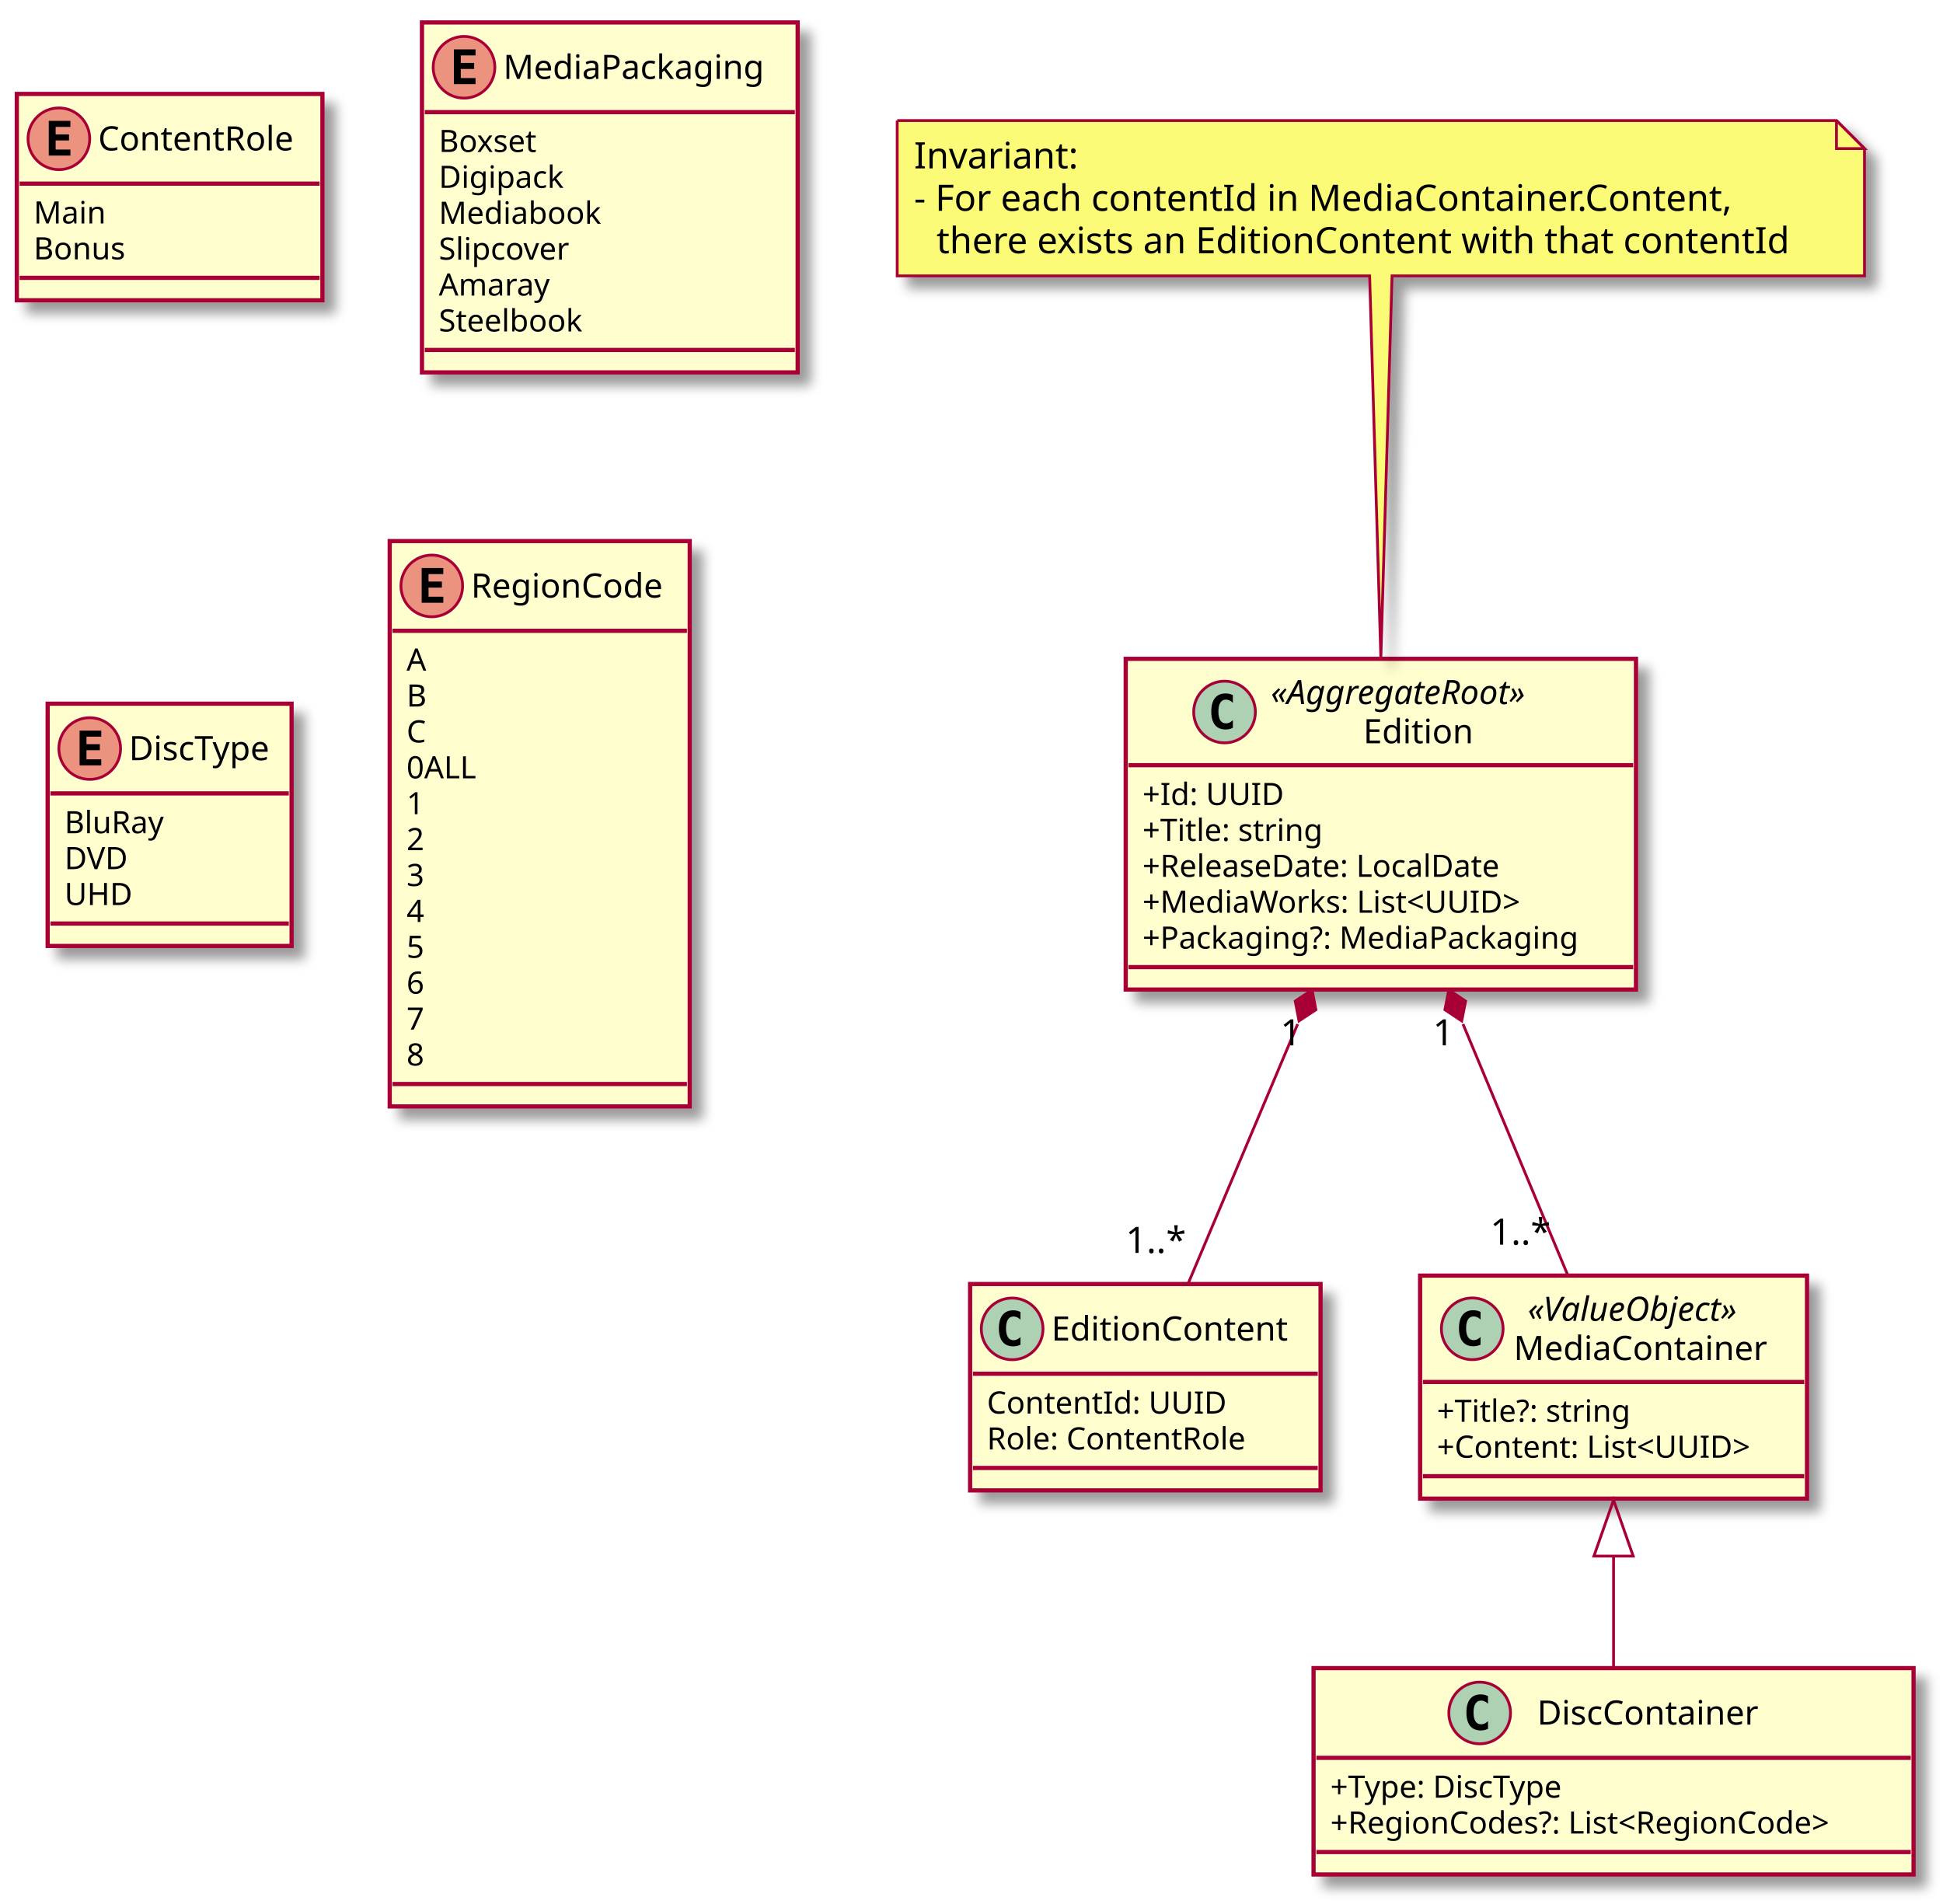
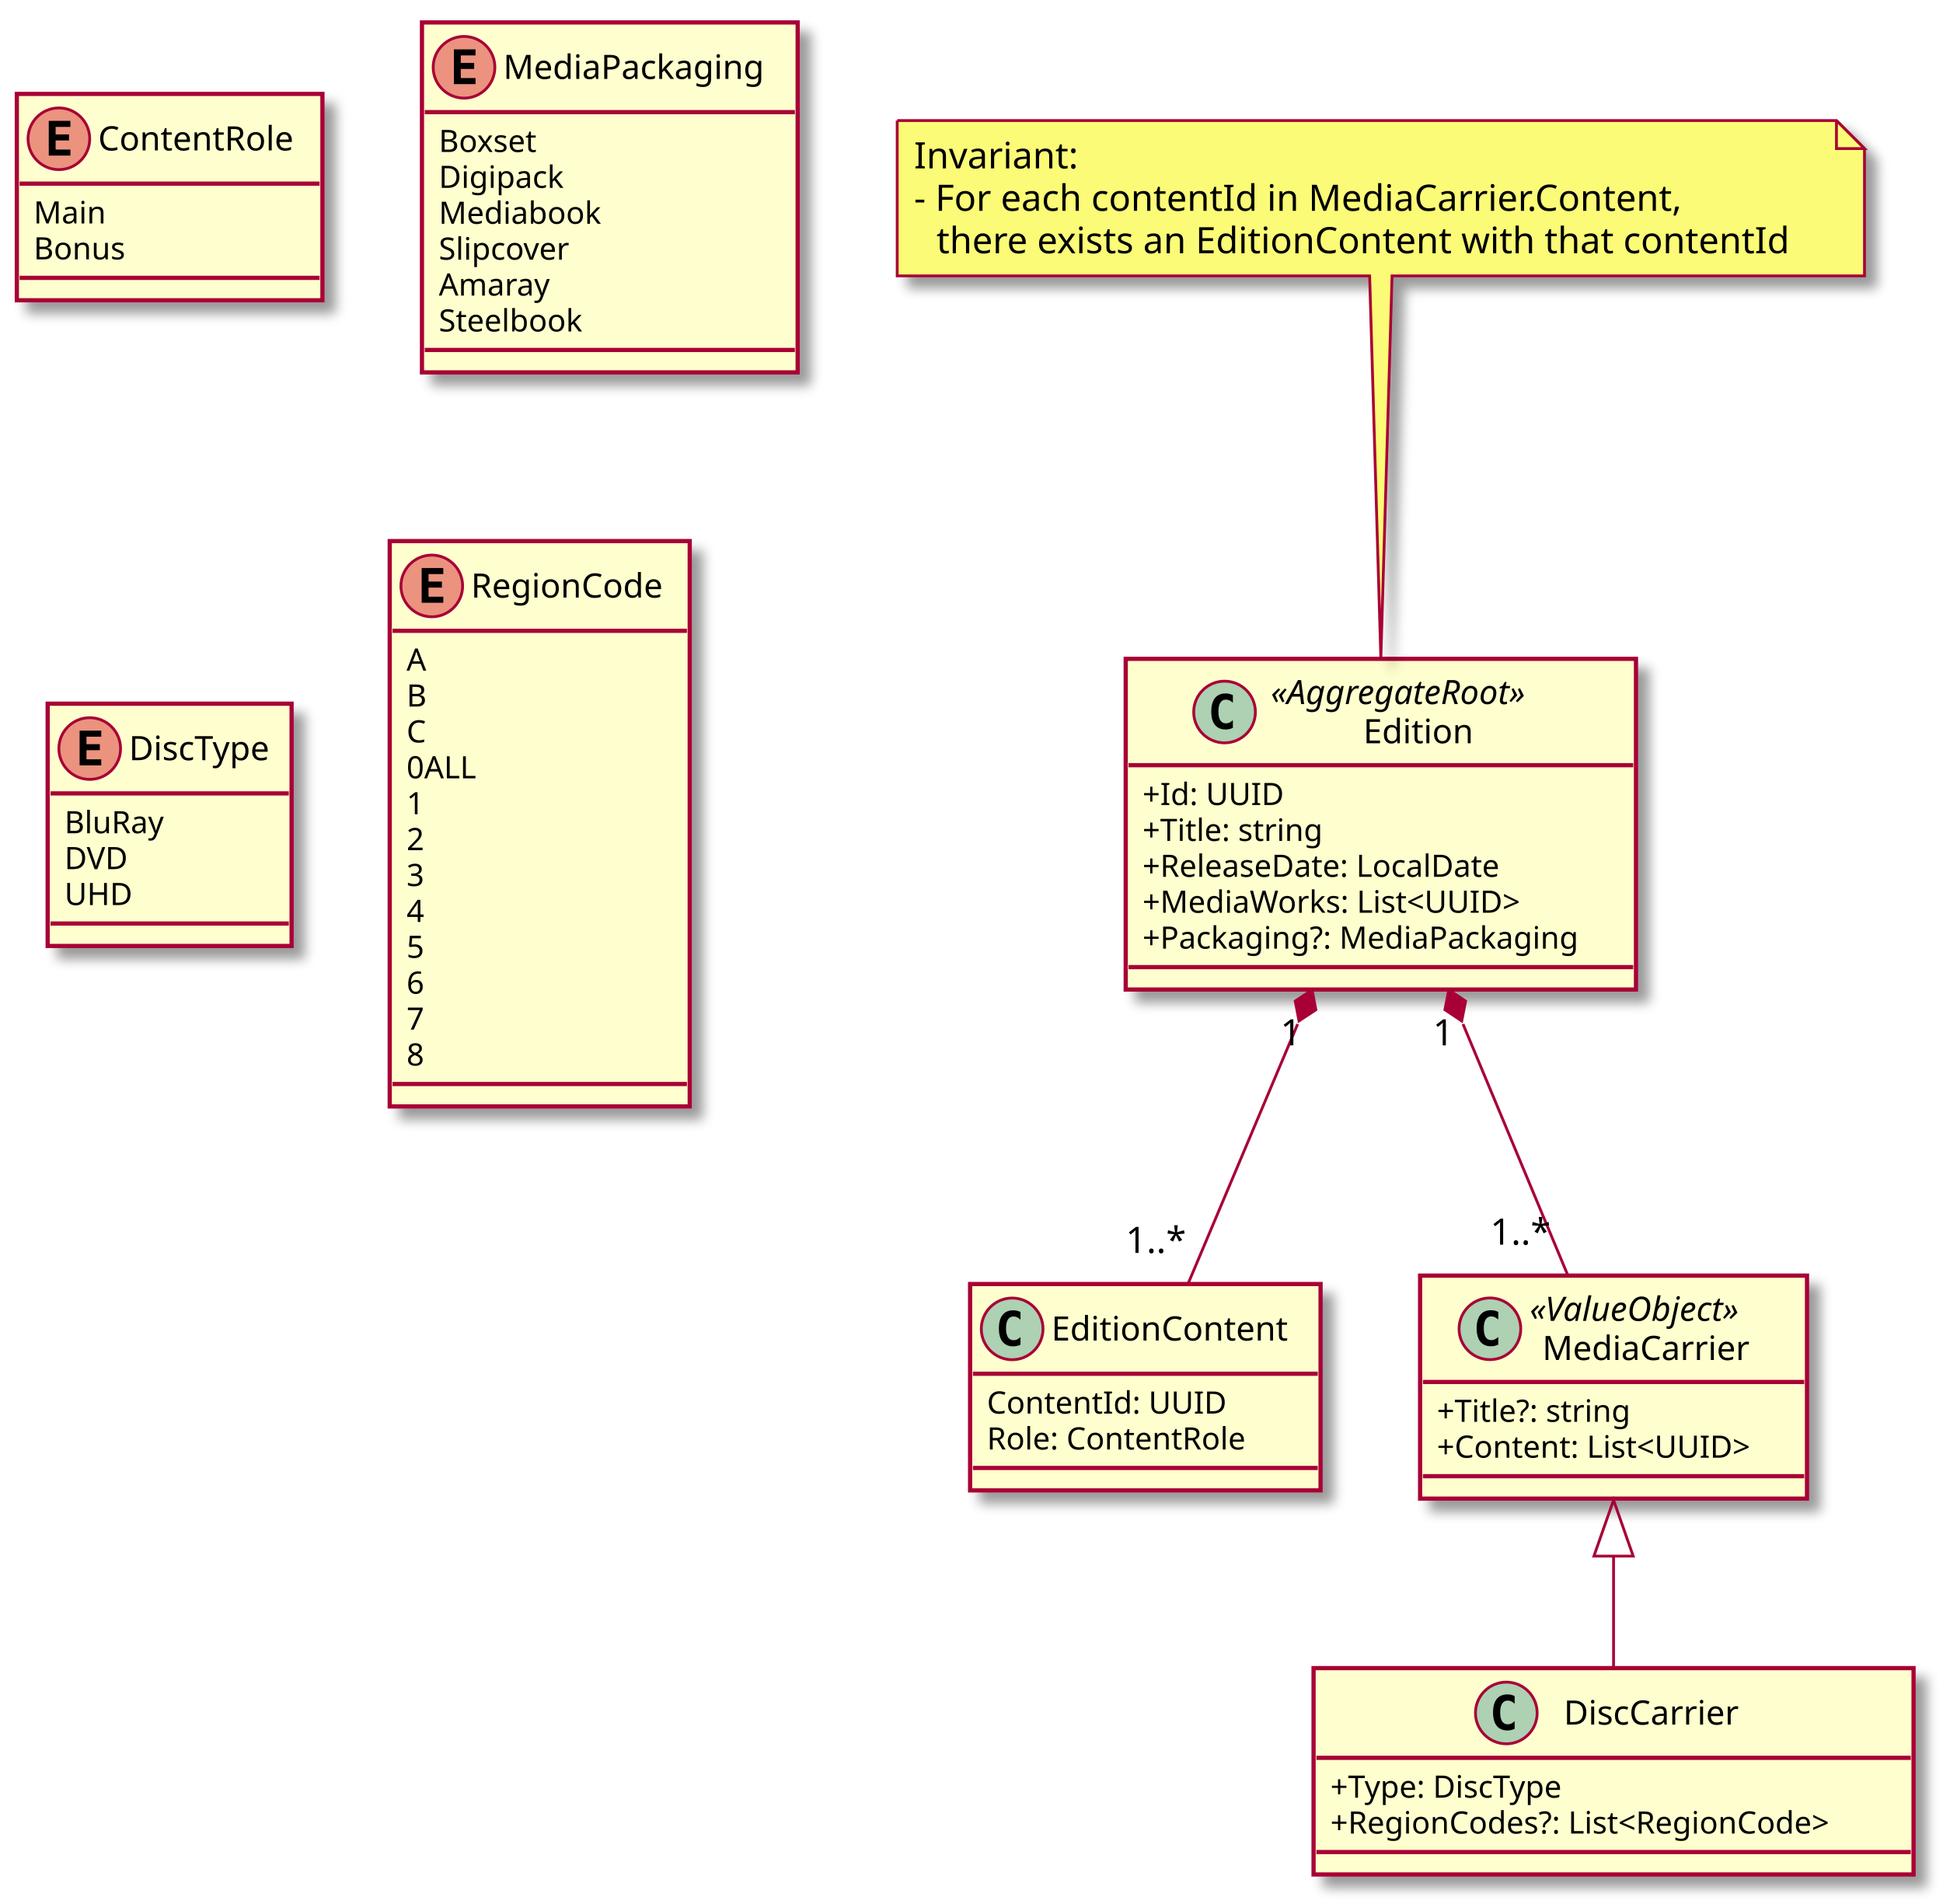
<svg xmlns="http://www.w3.org/2000/svg" contentScriptType="application/ecmascript" contentStyleType="text/css" height="679px" preserveAspectRatio="none" style="width:693px;height:679px;" version="1.1" viewBox="0 0 693 679" width="693px" zoomAndPan="magnify">
  <defs>
-     <filter height="300%" id="f1rwgvuwzlitzu" width="300%" x="-1" y="-1">
+     <filter height="300%" id="f1fdaeiz782fne" width="300%" x="-1" y="-1">
      <feGaussianBlur result="blurOut" stdDeviation="2.0" />
      <feColorMatrix in="blurOut" result="blurOut2" type="matrix" values="0 0 0 0 0 0 0 0 0 0 0 0 0 0 0 0 0 0 .4 0" />
      <feOffset dx="4.0" dy="4.0" in="blurOut2" result="blurOut3" />
      <feBlend in="SourceGraphic" in2="blurOut3" mode="normal" />
    </filter>
  </defs>
  <g>
-     <rect fill="#FEFECE" filter="url(#f1rwgvuwzlitzu)" height="117.961" id="Edition" style="stroke: #A80036; stroke-width: 1.5;" width="182" x="401.5" y="235" />
+     <rect fill="#FEFECE" filter="url(#f1fdaeiz782fne)" height="117.961" id="Edition" style="stroke: #A80036; stroke-width: 1.5;" width="182" x="401.5" y="235" />
    <ellipse cx="436.75" cy="253.969" fill="#ADD1B2" rx="11" ry="11" style="stroke: #A80036; stroke-width: 1.0;" />
    <path d="M439.719,259.609 Q439.141,259.906 438.5,260.047 Q437.859,260.203 437.156,260.203 Q434.656,260.203 433.328,258.562 Q432.016,256.906 432.016,253.781 Q432.016,250.656 433.328,249 Q434.656,247.344 437.156,247.344 Q437.859,247.344 438.5,247.5 Q439.156,247.656 439.719,247.953 L439.719,250.672 Q439.094,250.094 438.5,249.828 Q437.906,249.547 437.281,249.547 Q435.938,249.547 435.25,250.625 Q434.562,251.688 434.562,253.781 Q434.562,255.875 435.25,256.953 Q435.938,258.016 437.281,258.016 Q437.906,258.016 438.5,257.75 Q439.094,257.469 439.719,256.891 L439.719,259.609 Z " />
    <text fill="#000000" font-family="sans-serif" font-size="12" font-style="italic" lengthAdjust="spacingAndGlyphs" textLength="109" x="453.25" y="251.139">«AggregateRoot»</text>
    <text fill="#000000" font-family="sans-serif" font-size="12" lengthAdjust="spacingAndGlyphs" textLength="43" x="486.25" y="265.107">Edition</text>
    <line style="stroke: #A80036; stroke-width: 1.5;" x1="402.5" x2="582.5" y1="272.938" y2="272.938" />
    <text fill="#000000" font-family="sans-serif" font-size="11" lengthAdjust="spacingAndGlyphs" textLength="54" x="407.5" y="287.148">+Id: UUID</text>
    <text fill="#000000" font-family="sans-serif" font-size="11" lengthAdjust="spacingAndGlyphs" textLength="74" x="407.5" y="299.953">+Title: string</text>
    <text fill="#000000" font-family="sans-serif" font-size="11" lengthAdjust="spacingAndGlyphs" textLength="143" x="407.5" y="312.757">+ReleaseDate: LocalDate</text>
    <text fill="#000000" font-family="sans-serif" font-size="11" lengthAdjust="spacingAndGlyphs" textLength="149" x="407.5" y="325.562">+MediaWorks: List&lt;UUID&gt;</text>
    <text fill="#000000" font-family="sans-serif" font-size="11" lengthAdjust="spacingAndGlyphs" textLength="170" x="407.5" y="338.367">+Packaging?: MediaPackaging</text>
    <line style="stroke: #A80036; stroke-width: 1.5;" x1="402.5" x2="582.5" y1="344.961" y2="344.961" />
-     <path d="M320,43 L320,98.398 A0,0 0 0 0 320,98.398 L488.5,98.398 L492.5,234.63 L496.5,98.398 L665,98.398 A0,0 0 0 0 665,98.398 L665,53 L655,43 L320,43 A0,0 0 0 0 320,43 " fill="#FBFB77" filter="url(#f1rwgvuwzlitzu)" style="stroke: #A80036; stroke-width: 1.0;" />
+     <path d="M320,43 L320,98.398 A0,0 0 0 0 320,98.398 L488.5,98.398 L492.5,234.63 L496.5,98.398 L665,98.398 A0,0 0 0 0 665,98.398 L665,53 L655,43 L320,43 A0,0 0 0 0 320,43 " fill="#FBFB77" filter="url(#f1fdaeiz782fne)" style="stroke: #A80036; stroke-width: 1.0;" />
    <path d="M655,43 L655,53 L665,53 L655,43 " fill="#FBFB77" style="stroke: #A80036; stroke-width: 1.0;" />
    <text fill="#000000" font-family="sans-serif" font-size="13" lengthAdjust="spacingAndGlyphs" textLength="59" x="326" y="60.067">Invariant:</text>
-     <text fill="#000000" font-family="sans-serif" font-size="13" lengthAdjust="spacingAndGlyphs" textLength="306" x="326" y="75.2">- For each contentId in MediaContainer.Content,</text>
+     <text fill="#000000" font-family="sans-serif" font-size="13" lengthAdjust="spacingAndGlyphs" textLength="287" x="326" y="75.2">- For each contentId in MediaCarrier.Content,</text>
    <text fill="#000000" font-family="sans-serif" font-size="13" lengthAdjust="spacingAndGlyphs" textLength="316" x="334" y="90.332">there exists an EditionContent with that contentId</text>
-     <rect fill="#FEFECE" filter="url(#f1rwgvuwzlitzu)" height="73.609" id="EditionContent" style="stroke: #A80036; stroke-width: 1.5;" width="125" x="346" y="458" />
+     <rect fill="#FEFECE" filter="url(#f1fdaeiz782fne)" height="73.609" id="EditionContent" style="stroke: #A80036; stroke-width: 1.5;" width="125" x="346" y="458" />
    <ellipse cx="361" cy="474" fill="#ADD1B2" rx="11" ry="11" style="stroke: #A80036; stroke-width: 1.0;" />
    <path d="M363.969,479.641 Q363.391,479.938 362.75,480.078 Q362.109,480.234 361.406,480.234 Q358.906,480.234 357.578,478.594 Q356.266,476.938 356.266,473.812 Q356.266,470.688 357.578,469.031 Q358.906,467.375 361.406,467.375 Q362.109,467.375 362.75,467.531 Q363.406,467.688 363.969,467.984 L363.969,470.703 Q363.344,470.125 362.75,469.859 Q362.156,469.578 361.531,469.578 Q360.188,469.578 359.5,470.656 Q358.812,471.719 358.812,473.812 Q358.812,475.906 359.5,476.984 Q360.188,478.047 361.531,478.047 Q362.156,478.047 362.75,477.781 Q363.344,477.5 363.969,476.922 L363.969,479.641 Z " />
    <text fill="#000000" font-family="sans-serif" font-size="12" lengthAdjust="spacingAndGlyphs" textLength="93" x="375" y="478.154">EditionContent</text>
    <line style="stroke: #A80036; stroke-width: 1.5;" x1="347" x2="470" y1="490" y2="490" />
    <text fill="#000000" font-family="sans-serif" font-size="11" lengthAdjust="spacingAndGlyphs" textLength="89" x="352" y="504.21">ContentId: UUID</text>
    <text fill="#000000" font-family="sans-serif" font-size="11" lengthAdjust="spacingAndGlyphs" textLength="100" x="352" y="517.015">Role: ContentRole</text>
    <line style="stroke: #A80036; stroke-width: 1.5;" x1="347" x2="470" y1="523.609" y2="523.609" />
-     <rect fill="#FEFECE" filter="url(#f1rwgvuwzlitzu)" height="73.609" id="ContentRole" style="stroke: #A80036; stroke-width: 1.5;" width="109" x="6" y="33.5" />
+     <rect fill="#FEFECE" filter="url(#f1fdaeiz782fne)" height="73.609" id="ContentRole" style="stroke: #A80036; stroke-width: 1.5;" width="109" x="6" y="33.5" />
    <ellipse cx="21" cy="49.5" fill="#EB937F" rx="11" ry="11" style="stroke: #A80036; stroke-width: 1.0;" />
    <path d="M25.109,55.5 L17.391,55.5 L17.391,43.109 L25.109,43.109 L25.109,45.266 L19.844,45.266 L19.844,47.938 L24.609,47.938 L24.609,50.094 L19.844,50.094 L19.844,53.344 L25.109,53.344 L25.109,55.5 Z " />
    <text fill="#000000" font-family="sans-serif" font-size="12" lengthAdjust="spacingAndGlyphs" textLength="77" x="35" y="53.654">ContentRole</text>
    <line style="stroke: #A80036; stroke-width: 1.5;" x1="7" x2="114" y1="65.5" y2="65.5" />
    <text fill="#000000" font-family="sans-serif" font-size="11" lengthAdjust="spacingAndGlyphs" textLength="26" x="12" y="79.71">Main</text>
    <text fill="#000000" font-family="sans-serif" font-size="11" lengthAdjust="spacingAndGlyphs" textLength="36" x="12" y="92.515">Bonus</text>
    <line style="stroke: #A80036; stroke-width: 1.5;" x1="7" x2="114" y1="99.109" y2="99.109" />
-     <rect fill="#FEFECE" filter="url(#f1rwgvuwzlitzu)" height="79.547" id="MediaContainer" style="stroke: #A80036; stroke-width: 1.5;" width="138" x="506.5" y="455" />
-     <ellipse cx="525.1" cy="473.969" fill="#ADD1B2" rx="11" ry="11" style="stroke: #A80036; stroke-width: 1.0;" />
-     <path d="M528.069,479.609 Q527.491,479.906 526.85,480.047 Q526.209,480.203 525.506,480.203 Q523.006,480.203 521.678,478.562 Q520.366,476.906 520.366,473.781 Q520.366,470.656 521.678,469 Q523.006,467.344 525.506,467.344 Q526.209,467.344 526.85,467.5 Q527.506,467.656 528.069,467.953 L528.069,470.672 Q527.444,470.094 526.85,469.828 Q526.256,469.547 525.631,469.547 Q524.288,469.547 523.6,470.625 Q522.913,471.688 522.913,473.781 Q522.913,475.875 523.6,476.953 Q524.288,478.016 525.631,478.016 Q526.256,478.016 526.85,477.75 Q527.444,477.469 528.069,476.891 L528.069,479.609 Z " />
-     <text fill="#000000" font-family="sans-serif" font-size="12" font-style="italic" lengthAdjust="spacingAndGlyphs" textLength="88" x="544.9" y="471.139">«ValueObject»</text>
-     <text fill="#000000" font-family="sans-serif" font-size="12" lengthAdjust="spacingAndGlyphs" textLength="98" x="539.9" y="485.107">MediaContainer</text>
+     <rect fill="#FEFECE" filter="url(#f1fdaeiz782fne)" height="79.547" id="MediaCarrier" style="stroke: #A80036; stroke-width: 1.5;" width="138" x="506.5" y="455" />
+     <ellipse cx="531.4" cy="473.969" fill="#ADD1B2" rx="11" ry="11" style="stroke: #A80036; stroke-width: 1.0;" />
+     <path d="M534.369,479.609 Q533.791,479.906 533.15,480.047 Q532.509,480.203 531.806,480.203 Q529.306,480.203 527.978,478.562 Q526.666,476.906 526.666,473.781 Q526.666,470.656 527.978,469 Q529.306,467.344 531.806,467.344 Q532.509,467.344 533.15,467.5 Q533.806,467.656 534.369,467.953 L534.369,470.672 Q533.744,470.094 533.15,469.828 Q532.556,469.547 531.931,469.547 Q530.587,469.547 529.9,470.625 Q529.212,471.688 529.212,473.781 Q529.212,475.875 529.9,476.953 Q530.587,478.016 531.931,478.016 Q532.556,478.016 533.15,477.75 Q533.744,477.469 534.369,476.891 L534.369,479.609 Z " />
+     <text fill="#000000" font-family="sans-serif" font-size="12" font-style="italic" lengthAdjust="spacingAndGlyphs" textLength="88" x="545.6" y="471.139">«ValueObject»</text>
+     <text fill="#000000" font-family="sans-serif" font-size="12" lengthAdjust="spacingAndGlyphs" textLength="79" x="550.1" y="485.107">MediaCarrier</text>
    <line style="stroke: #A80036; stroke-width: 1.5;" x1="507.5" x2="643.5" y1="492.938" y2="492.938" />
    <text fill="#000000" font-family="sans-serif" font-size="11" lengthAdjust="spacingAndGlyphs" textLength="80" x="512.5" y="507.148">+Title?: string</text>
    <text fill="#000000" font-family="sans-serif" font-size="11" lengthAdjust="spacingAndGlyphs" textLength="126" x="512.5" y="519.953">+Content: List&lt;UUID&gt;</text>
    <line style="stroke: #A80036; stroke-width: 1.5;" x1="507.5" x2="643.5" y1="526.547" y2="526.547" />
-     <rect fill="#FEFECE" filter="url(#f1rwgvuwzlitzu)" height="73.609" id="DiscContainer" style="stroke: #A80036; stroke-width: 1.5;" width="214" x="468.5" y="595" />
-     <ellipse cx="527.75" cy="611" fill="#ADD1B2" rx="11" ry="11" style="stroke: #A80036; stroke-width: 1.0;" />
-     <path d="M530.719,616.641 Q530.141,616.938 529.5,617.078 Q528.859,617.234 528.156,617.234 Q525.656,617.234 524.328,615.594 Q523.016,613.938 523.016,610.812 Q523.016,607.688 524.328,606.031 Q525.656,604.375 528.156,604.375 Q528.859,604.375 529.5,604.531 Q530.156,604.688 530.719,604.984 L530.719,607.703 Q530.094,607.125 529.5,606.859 Q528.906,606.578 528.281,606.578 Q526.938,606.578 526.25,607.656 Q525.562,608.719 525.562,610.812 Q525.562,612.906 526.25,613.984 Q526.938,615.047 528.281,615.047 Q528.906,615.047 529.5,614.781 Q530.094,614.5 530.719,613.922 L530.719,616.641 Z " />
-     <text fill="#000000" font-family="sans-serif" font-size="12" lengthAdjust="spacingAndGlyphs" textLength="87" x="548.25" y="615.154">DiscContainer</text>
+     <rect fill="#FEFECE" filter="url(#f1fdaeiz782fne)" height="73.609" id="DiscCarrier" style="stroke: #A80036; stroke-width: 1.5;" width="214" x="468.5" y="595" />
+     <ellipse cx="537.25" cy="611" fill="#ADD1B2" rx="11" ry="11" style="stroke: #A80036; stroke-width: 1.0;" />
+     <path d="M540.219,616.641 Q539.641,616.938 539,617.078 Q538.359,617.234 537.656,617.234 Q535.156,617.234 533.828,615.594 Q532.516,613.938 532.516,610.812 Q532.516,607.688 533.828,606.031 Q535.156,604.375 537.656,604.375 Q538.359,604.375 539,604.531 Q539.656,604.688 540.219,604.984 L540.219,607.703 Q539.594,607.125 539,606.859 Q538.406,606.578 537.781,606.578 Q536.438,606.578 535.75,607.656 Q535.062,608.719 535.062,610.812 Q535.062,612.906 535.75,613.984 Q536.438,615.047 537.781,615.047 Q538.406,615.047 539,614.781 Q539.594,614.5 540.219,613.922 L540.219,616.641 Z " />
+     <text fill="#000000" font-family="sans-serif" font-size="12" lengthAdjust="spacingAndGlyphs" textLength="68" x="557.75" y="615.154">DiscCarrier</text>
    <line style="stroke: #A80036; stroke-width: 1.5;" x1="469.5" x2="681.5" y1="627" y2="627" />
    <text fill="#000000" font-family="sans-serif" font-size="11" lengthAdjust="spacingAndGlyphs" textLength="95" x="474.5" y="641.21">+Type: DiscType</text>
    <text fill="#000000" font-family="sans-serif" font-size="11" lengthAdjust="spacingAndGlyphs" textLength="202" x="474.5" y="654.015">+RegionCodes?: List&lt;RegionCode&gt;</text>
    <line style="stroke: #A80036; stroke-width: 1.5;" x1="469.5" x2="681.5" y1="660.609" y2="660.609" />
-     <rect fill="#FEFECE" filter="url(#f1rwgvuwzlitzu)" height="124.828" id="MediaPackaging" style="stroke: #A80036; stroke-width: 1.5;" width="134" x="150.5" y="8" />
+     <rect fill="#FEFECE" filter="url(#f1fdaeiz782fne)" height="124.828" id="MediaPackaging" style="stroke: #A80036; stroke-width: 1.5;" width="134" x="150.5" y="8" />
    <ellipse cx="165.5" cy="24" fill="#EB937F" rx="11" ry="11" style="stroke: #A80036; stroke-width: 1.0;" />
    <path d="M169.609,30 L161.891,30 L161.891,17.609 L169.609,17.609 L169.609,19.766 L164.344,19.766 L164.344,22.438 L169.109,22.438 L169.109,24.594 L164.344,24.594 L164.344,27.844 L169.609,27.844 L169.609,30 Z " />
    <text fill="#000000" font-family="sans-serif" font-size="12" lengthAdjust="spacingAndGlyphs" textLength="102" x="179.5" y="28.154">MediaPackaging</text>
    <line style="stroke: #A80036; stroke-width: 1.5;" x1="151.5" x2="283.5" y1="40" y2="40" />
    <text fill="#000000" font-family="sans-serif" font-size="11" lengthAdjust="spacingAndGlyphs" textLength="39" x="156.5" y="54.21">Boxset</text>
    <text fill="#000000" font-family="sans-serif" font-size="11" lengthAdjust="spacingAndGlyphs" textLength="47" x="156.5" y="67.015">Digipack</text>
    <text fill="#000000" font-family="sans-serif" font-size="11" lengthAdjust="spacingAndGlyphs" textLength="60" x="156.5" y="79.82">Mediabook</text>
    <text fill="#000000" font-family="sans-serif" font-size="11" lengthAdjust="spacingAndGlyphs" textLength="52" x="156.5" y="92.624">Slipcover</text>
    <text fill="#000000" font-family="sans-serif" font-size="11" lengthAdjust="spacingAndGlyphs" textLength="43" x="156.5" y="105.429">Amaray</text>
    <text fill="#000000" font-family="sans-serif" font-size="11" lengthAdjust="spacingAndGlyphs" textLength="56" x="156.5" y="118.234">Steelbook</text>
    <line style="stroke: #A80036; stroke-width: 1.5;" x1="151.5" x2="283.5" y1="124.828" y2="124.828" />
-     <rect fill="#FEFECE" filter="url(#f1rwgvuwzlitzu)" height="86.414" id="DiscType" style="stroke: #A80036; stroke-width: 1.5;" width="87" x="17" y="251" />
+     <rect fill="#FEFECE" filter="url(#f1fdaeiz782fne)" height="86.414" id="DiscType" style="stroke: #A80036; stroke-width: 1.5;" width="87" x="17" y="251" />
    <ellipse cx="32" cy="267" fill="#EB937F" rx="11" ry="11" style="stroke: #A80036; stroke-width: 1.0;" />
    <path d="M36.109,273 L28.391,273 L28.391,260.609 L36.109,260.609 L36.109,262.766 L30.844,262.766 L30.844,265.438 L35.609,265.438 L35.609,267.594 L30.844,267.594 L30.844,270.844 L36.109,270.844 L36.109,273 Z " />
    <text fill="#000000" font-family="sans-serif" font-size="12" lengthAdjust="spacingAndGlyphs" textLength="55" x="46" y="271.154">DiscType</text>
    <line style="stroke: #A80036; stroke-width: 1.5;" x1="18" x2="103" y1="283" y2="283" />
    <text fill="#000000" font-family="sans-serif" font-size="11" lengthAdjust="spacingAndGlyphs" textLength="38" x="23" y="297.21">BluRay</text>
    <text fill="#000000" font-family="sans-serif" font-size="11" lengthAdjust="spacingAndGlyphs" textLength="23" x="23" y="310.015">DVD</text>
    <text fill="#000000" font-family="sans-serif" font-size="11" lengthAdjust="spacingAndGlyphs" textLength="24" x="23" y="322.82">UHD</text>
    <line style="stroke: #A80036; stroke-width: 1.5;" x1="18" x2="103" y1="329.414" y2="329.414" />
-     <rect fill="#FEFECE" filter="url(#f1rwgvuwzlitzu)" height="201.656" id="RegionCode" style="stroke: #A80036; stroke-width: 1.5;" width="107" x="139" y="193" />
+     <rect fill="#FEFECE" filter="url(#f1fdaeiz782fne)" height="201.656" id="RegionCode" style="stroke: #A80036; stroke-width: 1.5;" width="107" x="139" y="193" />
    <ellipse cx="154" cy="209" fill="#EB937F" rx="11" ry="11" style="stroke: #A80036; stroke-width: 1.0;" />
    <path d="M158.109,215 L150.391,215 L150.391,202.609 L158.109,202.609 L158.109,204.766 L152.844,204.766 L152.844,207.438 L157.609,207.438 L157.609,209.594 L152.844,209.594 L152.844,212.844 L158.109,212.844 L158.109,215 Z " />
    <text fill="#000000" font-family="sans-serif" font-size="12" lengthAdjust="spacingAndGlyphs" textLength="75" x="168" y="213.154">RegionCode</text>
    <line style="stroke: #A80036; stroke-width: 1.5;" x1="140" x2="245" y1="225" y2="225" />
    <text fill="#000000" font-family="sans-serif" font-size="11" lengthAdjust="spacingAndGlyphs" textLength="7" x="145" y="239.21">A</text>
    <text fill="#000000" font-family="sans-serif" font-size="11" lengthAdjust="spacingAndGlyphs" textLength="8" x="145" y="252.015">B</text>
    <text fill="#000000" font-family="sans-serif" font-size="11" lengthAdjust="spacingAndGlyphs" textLength="8" x="145" y="264.82">C</text>
    <text fill="#000000" font-family="sans-serif" font-size="11" lengthAdjust="spacingAndGlyphs" textLength="26" x="145" y="277.625">0ALL</text>
    <text fill="#000000" font-family="sans-serif" font-size="11" lengthAdjust="spacingAndGlyphs" textLength="7" x="145" y="290.429">1</text>
    <text fill="#000000" font-family="sans-serif" font-size="11" lengthAdjust="spacingAndGlyphs" textLength="7" x="145" y="303.234">2</text>
    <text fill="#000000" font-family="sans-serif" font-size="11" lengthAdjust="spacingAndGlyphs" textLength="7" x="145" y="316.039">3</text>
    <text fill="#000000" font-family="sans-serif" font-size="11" lengthAdjust="spacingAndGlyphs" textLength="7" x="145" y="328.843">4</text>
    <text fill="#000000" font-family="sans-serif" font-size="11" lengthAdjust="spacingAndGlyphs" textLength="7" x="145" y="341.648">5</text>
    <text fill="#000000" font-family="sans-serif" font-size="11" lengthAdjust="spacingAndGlyphs" textLength="7" x="145" y="354.453">6</text>
    <text fill="#000000" font-family="sans-serif" font-size="11" lengthAdjust="spacingAndGlyphs" textLength="7" x="145" y="367.257">7</text>
    <text fill="#000000" font-family="sans-serif" font-size="11" lengthAdjust="spacingAndGlyphs" textLength="7" x="145" y="380.062">8</text>
    <line style="stroke: #A80036; stroke-width: 1.5;" x1="140" x2="245" y1="386.656" y2="386.656" />
    <path d="M462.83,365.28 C449.65,396.52 434.68,431.98 423.8,457.76 " fill="none" id="Edition&lt;-EditionContent" style="stroke: #A80036; stroke-width: 1.0;" />
    <polygon fill="#A80036" points="467.98,353.09,461.961,357.06,463.31,364.144,469.33,360.174,467.98,353.09" style="stroke: #A80036; stroke-width: 1.0;" />
    <text fill="#000000" font-family="sans-serif" font-size="13" lengthAdjust="spacingAndGlyphs" textLength="8" x="456.682" y="372.866">1</text>
    <text fill="#000000" font-family="sans-serif" font-size="13" lengthAdjust="spacingAndGlyphs" textLength="23" x="401.477" y="446.904">1..*</text>
-     <path d="M521.8,365.26 C534.34,395.31 548.5,429.26 559.13,454.75 " fill="none" id="Edition&lt;-MediaContainer" style="stroke: #A80036; stroke-width: 1.0;" />
+     <path d="M521.8,365.26 C534.34,395.31 548.5,429.26 559.13,454.75 " fill="none" id="Edition&lt;-MediaCarrier" style="stroke: #A80036; stroke-width: 1.0;" />
    <polygon fill="#A80036" points="516.73,353.09,515.348,360.168,521.35,364.165,522.732,357.087,516.73,353.09" style="stroke: #A80036; stroke-width: 1.0;" />
    <text fill="#000000" font-family="sans-serif" font-size="13" lengthAdjust="spacingAndGlyphs" textLength="8" x="511.069" y="372.866">1</text>
    <text fill="#000000" font-family="sans-serif" font-size="13" lengthAdjust="spacingAndGlyphs" textLength="23" x="531.514" y="443.957">1..*</text>
-     <path d="M575.5,555.46 C575.5,568.86 575.5,582.7 575.5,594.81 " fill="none" id="MediaContainer&lt;-DiscContainer" style="stroke: #A80036; stroke-width: 1.0;" />
+     <path d="M575.5,555.46 C575.5,568.86 575.5,582.7 575.5,594.81 " fill="none" id="MediaCarrier&lt;-DiscCarrier" style="stroke: #A80036; stroke-width: 1.0;" />
    <polygon fill="none" points="568.5,555.05,575.5,535.05,582.5,555.05,568.5,555.05" style="stroke: #A80036; stroke-width: 1.0;" />
  </g>
</svg>
